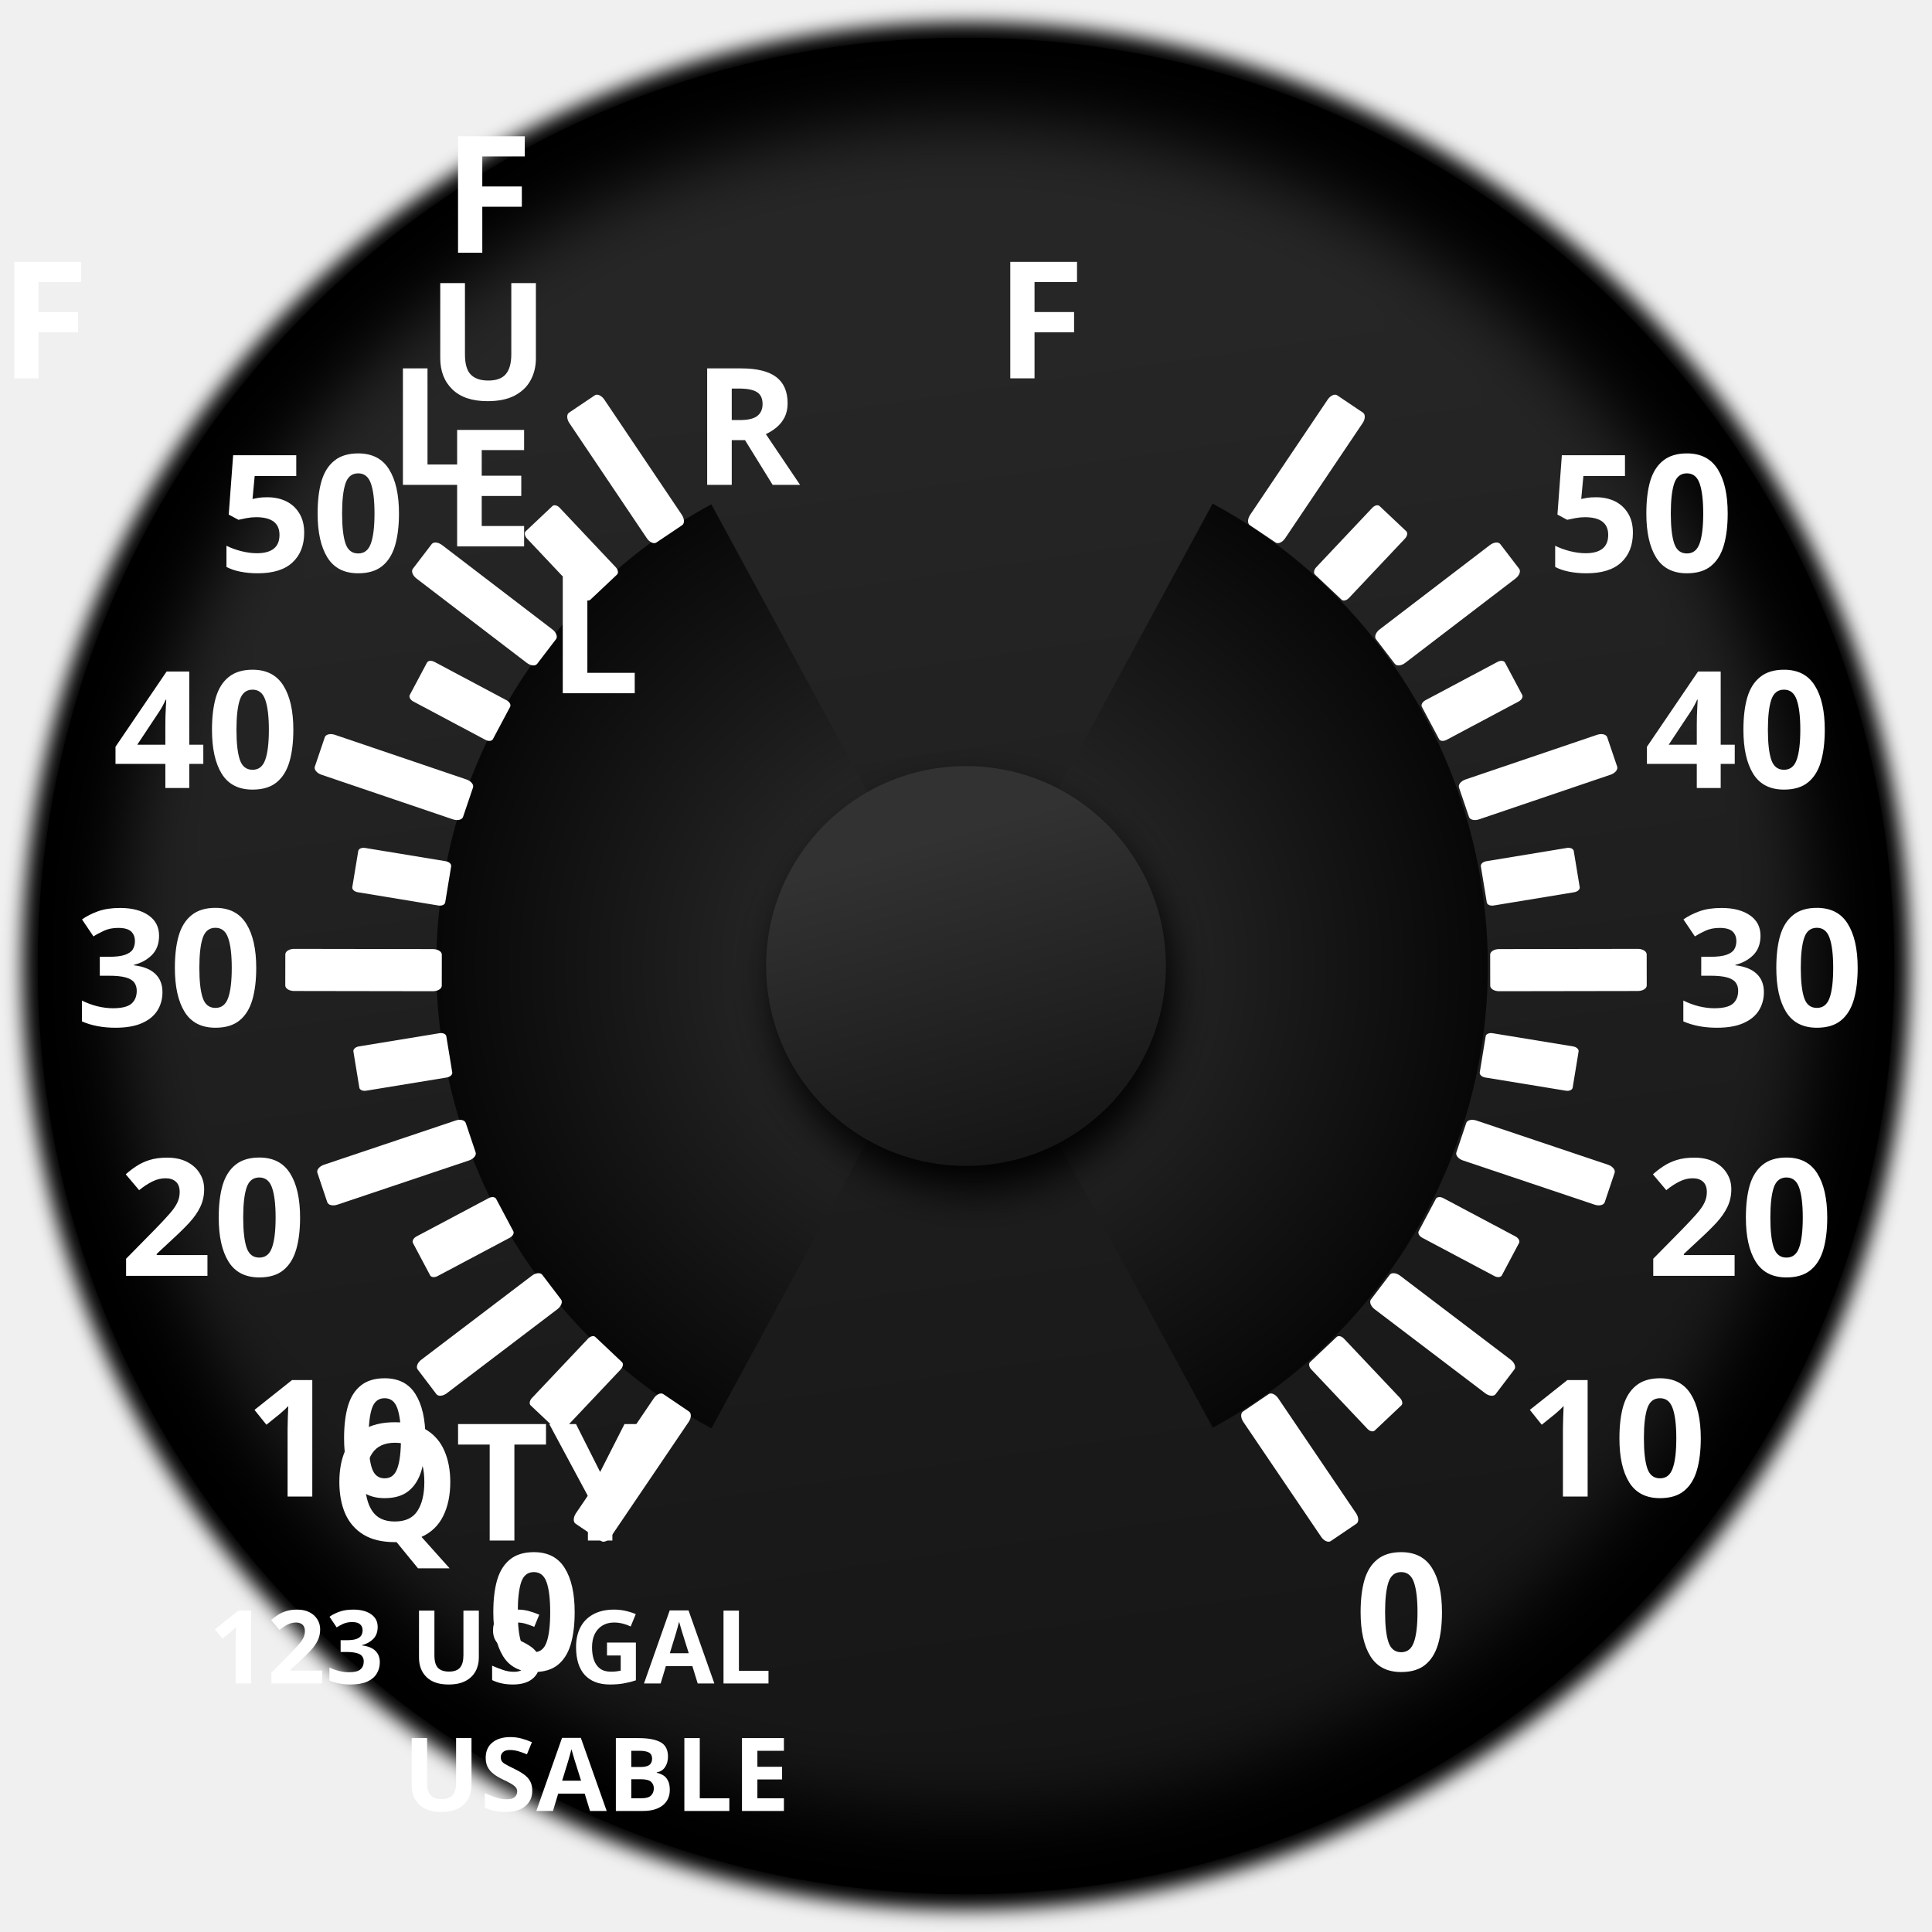
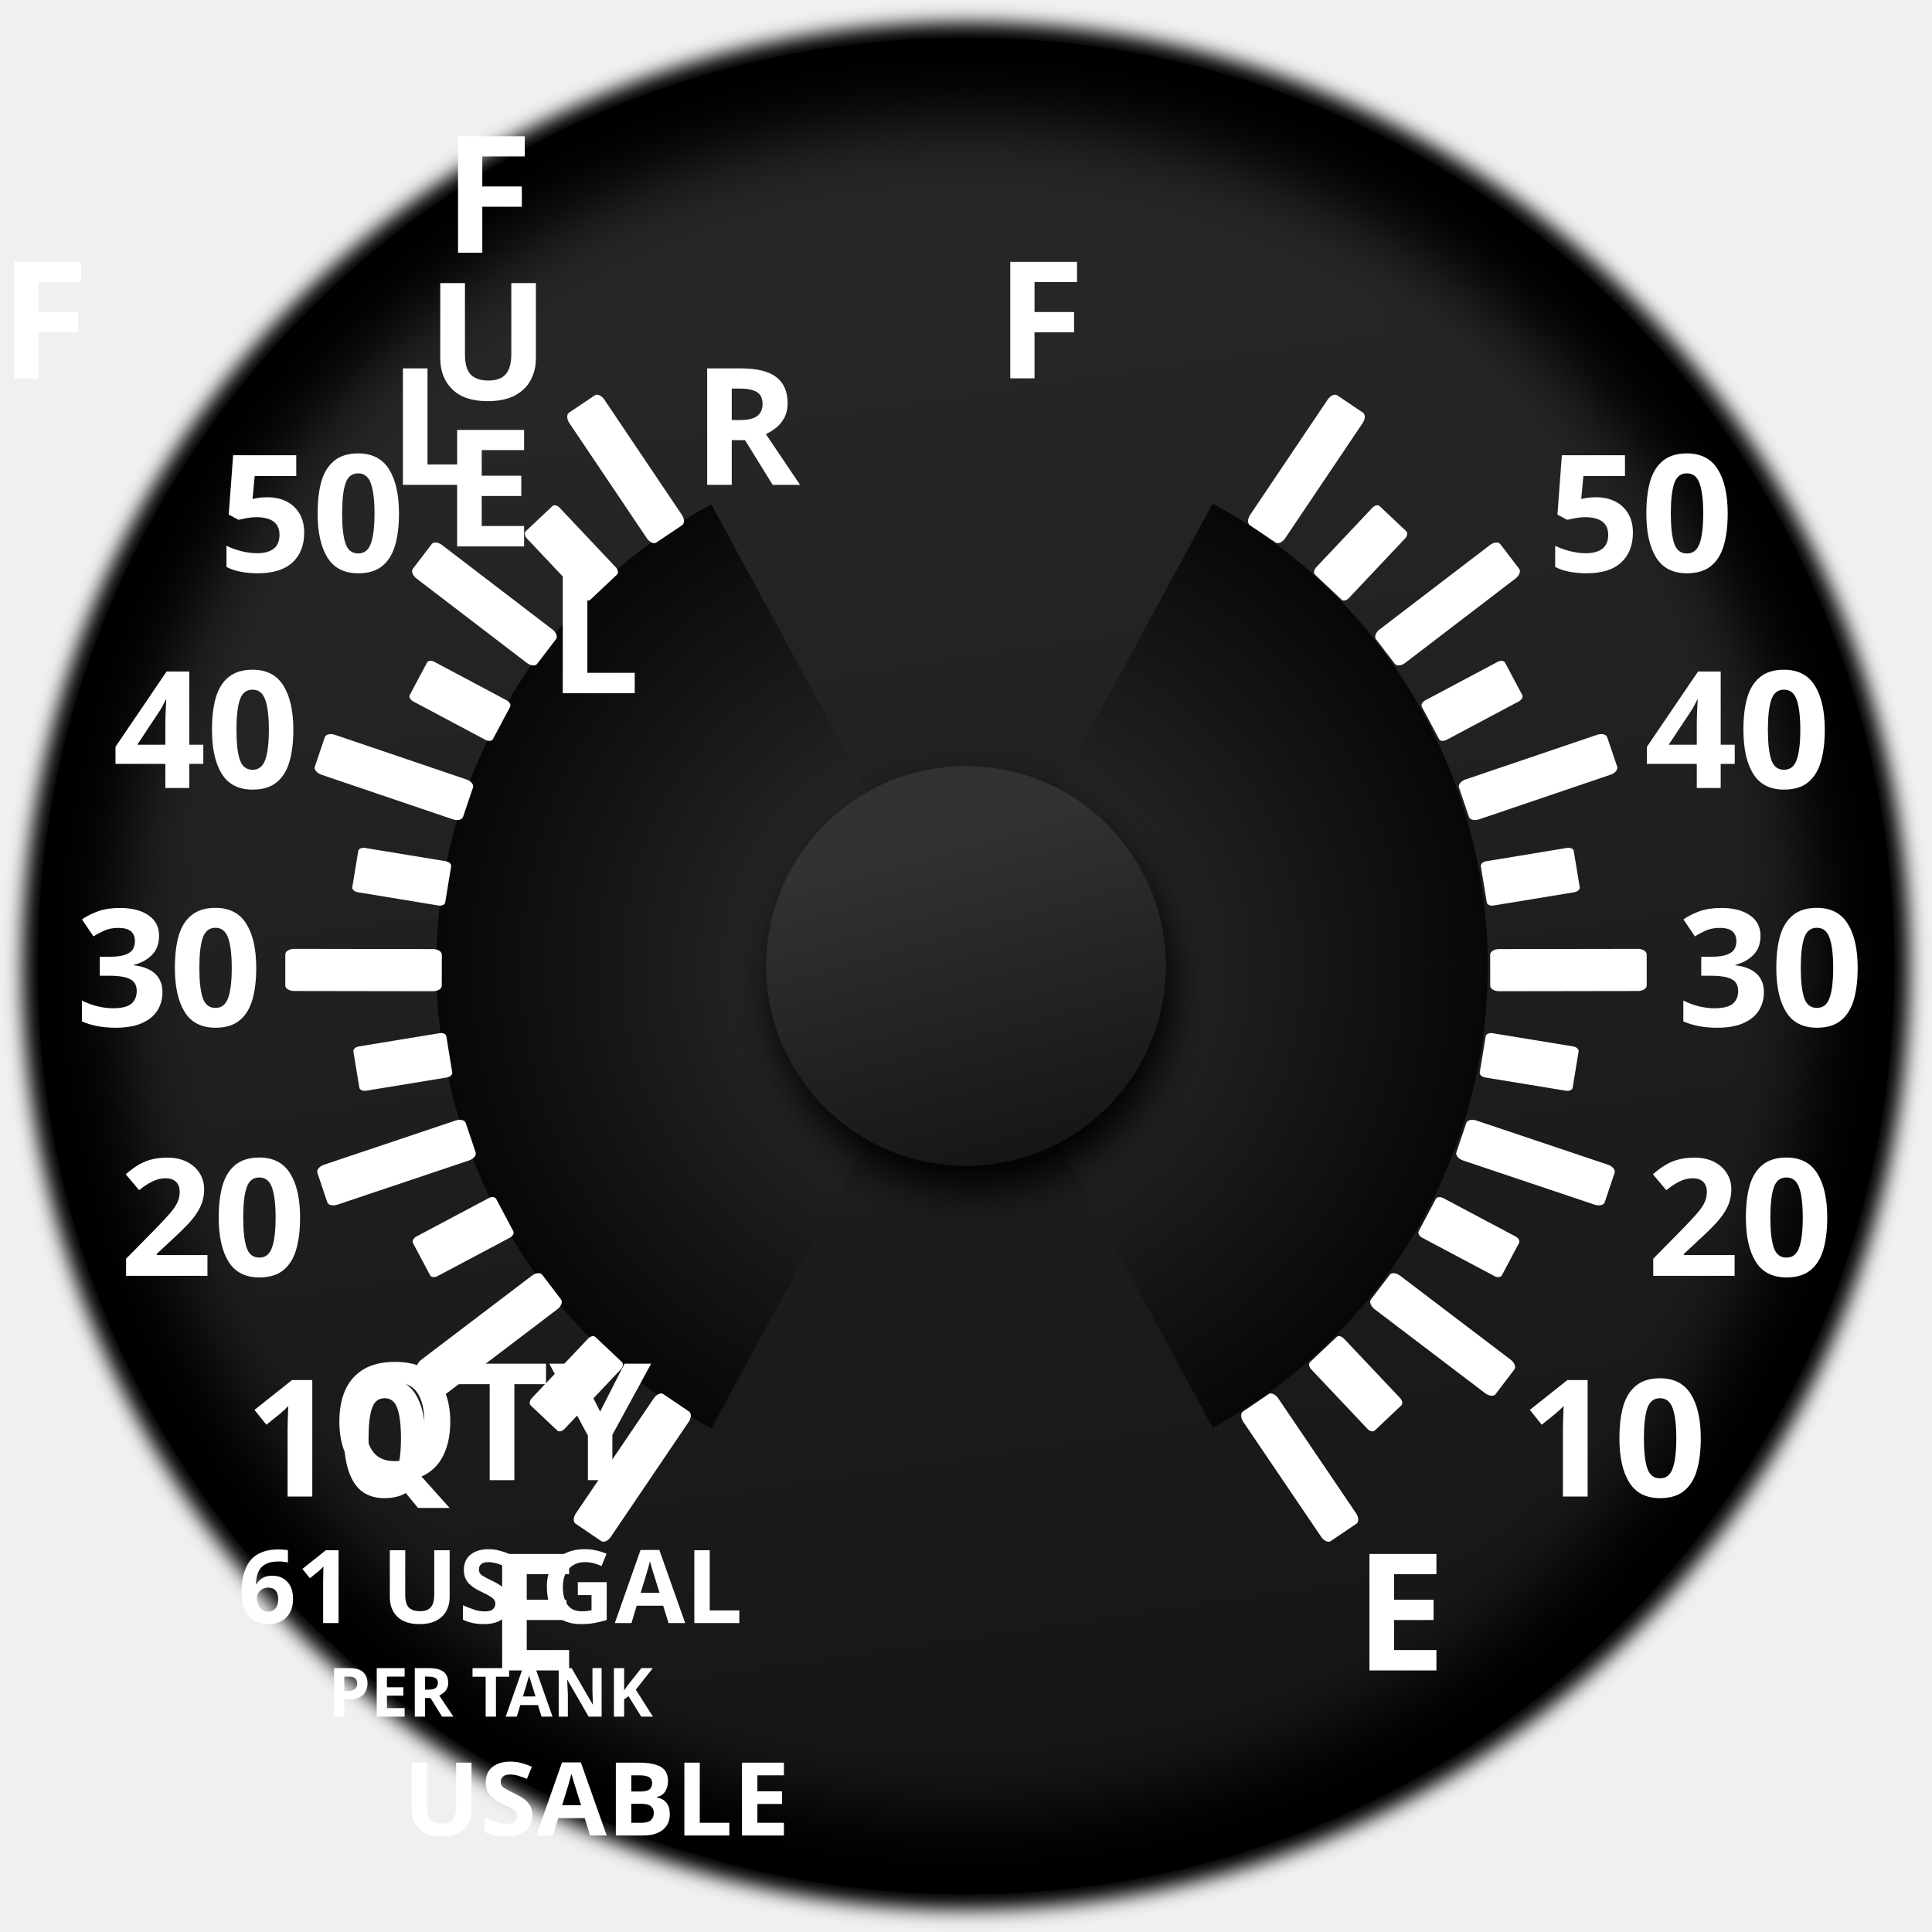
<svg xmlns="http://www.w3.org/2000/svg" xmlns:xlink="http://www.w3.org/1999/xlink" width="256" height="256" id="svg2" version="1.1">
  <defs id="defs4">
    <linearGradient id="linearGradient4372">
      <stop id="stop4374" offset="0" style="stop-color:#363636;stop-opacity:1" />
      <stop id="stop4376" offset="1" style="stop-color:#070707;stop-opacity:1" />
    </linearGradient>
    <linearGradient id="linearGradient4362">
      <stop id="stop4364" offset="0" style="stop-color:#262626;stop-opacity:1" />
      <stop id="stop4366" offset="1" style="stop-color:#151515;stop-opacity:1" />
    </linearGradient>
    <linearGradient id="linearGradient4356">
      <stop style="stop-color:#323232;stop-opacity:1" offset="0" id="stop4358" />
      <stop style="stop-color:#131313;stop-opacity:1" offset="1" id="stop4360" />
    </linearGradient>
    <filter id="filter4574" width="1.5" height="1.5" x="-0.25" y="-0.25" color-interpolation-filters="sRGB">
      <feGaussianBlur id="feGaussianBlur4576" in="SourceAlpha" stdDeviation="22" result="blur" />
      <feColorMatrix id="feColorMatrix4578" result="bluralpha" type="matrix" values="1 0 0 0 0 0 1 0 0 0 0 0 1 0 0 0 0 0 1 0 " />
      <feOffset id="feOffset4580" in="bluralpha" dx="6" dy="10" result="offsetBlur" />
      <feMerge id="feMerge4582">
        <feMergeNode id="feMergeNode4584" in="offsetBlur" />
        <feMergeNode id="feMergeNode4586" in="SourceGraphic" />
      </feMerge>
    </filter>
    <radialGradient xlink:href="#linearGradient4372" id="radialGradient4645" gradientUnits="userSpaceOnUse" gradientTransform="matrix(1,0,0,0.9999308,0,-0.01876641)" cx="275.927" cy="-271.357" fx="275.927" fy="-271.357" r="90.052" />
    <filter id="filter4662" x="-0.12" width="1.24" y="-0.12" height="1.24" color-interpolation-filters="sRGB">
      <feGaussianBlur stdDeviation="9.004" id="feGaussianBlur4664" />
    </filter>
    <linearGradient xlink:href="#linearGradient4362" id="linearGradient4742" gradientUnits="userSpaceOnUse" gradientTransform="matrix(0.9890157,0,0,0.9890157,161.2734,-366.9386)" x1="113.082" y1="30.491" x2="136.554" y2="189.81" />
    <filter id="filter4754" color-interpolation-filters="sRGB">
      <feGaussianBlur stdDeviation="3.602" id="feGaussianBlur4756" />
    </filter>
    <linearGradient xlink:href="#linearGradient4356" id="linearGradient4760" gradientUnits="userSpaceOnUse" x1="253.062" y1="-326.893" x2="297.159" y2="-170.103" />
    <linearGradient xlink:href="#linearGradient4362" id="linearGradient4838" gradientUnits="userSpaceOnUse" gradientTransform="matrix(0.9890157,0,0,0.9890157,161.2734,-366.9386)" x1="113.082" y1="30.491" x2="136.554" y2="189.81" />
    <radialGradient xlink:href="#linearGradient4372" id="radialGradient4840" gradientUnits="userSpaceOnUse" gradientTransform="matrix(1,0,0,0.9999308,0,-0.01876641)" cx="275.927" cy="-271.357" fx="275.927" fy="-271.357" r="90.052" />
    <linearGradient xlink:href="#linearGradient4356" id="linearGradient4842" gradientUnits="userSpaceOnUse" x1="253.062" y1="-326.893" x2="297.159" y2="-170.103" />
    <filter id="filter4942" width="1.5" height="1.5" x="-0.25" y="-0.25" color-interpolation-filters="sRGB">
      <feGaussianBlur id="feGaussianBlur4944" in="SourceAlpha" stdDeviation="2" result="blur" />
      <feColorMatrix id="feColorMatrix4946" result="bluralpha" type="matrix" values="1 0 0 0 0 0 1 0 0 0 0 0 1 0 0 0 0 0 1 0 " />
      <feOffset id="feOffset4948" in="bluralpha" dx="0" dy="0" result="offsetBlur" />
      <feMerge id="feMerge4950">
        <feMergeNode id="feMergeNode4952" in="offsetBlur" />
        <feMergeNode id="feMergeNode4954" in="SourceGraphic" />
      </feMerge>
    </filter>
    <filter id="filter3871">
      <feGaussianBlur stdDeviation="0.9" id="feGaussianBlur3873" />
    </filter>
    <clipPath clipPathUnits="userSpaceOnUse" id="clipPath3214">
      <rect style="fill:none;stroke:none" id="rect3216" width="208.13" height="194.081" x="-29.659" y="836.948" rx="0.894" ry="0.591" />
    </clipPath>
    <clipPath clipPathUnits="userSpaceOnUse" id="clipPath3257">
      <rect ry="0.591" rx="0.894" y="836.948" x="-29.659" height="194.081" width="208.13" id="rect3259" style="fill:#ffffff;stroke:none" />
    </clipPath>
    <radialGradient xlink:href="#linearGradient4372" id="radialGradient3111" gradientUnits="userSpaceOnUse" gradientTransform="matrix(1,0,0,0.9999308,0,-0.01876641)" cx="275.927" cy="-271.357" fx="275.927" fy="-271.357" r="90.052" />
  </defs>
  <g id="layer1" transform="translate(-3.4476662e-8,995.6378)" />
  <g id="layer2" style="display:inline" transform="translate(-3.4476662e-8,995.6378)" />
  <g id="layer3" style="display:inline" transform="translate(-3.4476662e-8,995.6378)">
    <text xml:space="preserve" style="font-size:56.239px;font-style:normal;font-weight:normal;line-height:125%;letter-spacing:0px;word-spacing:0px;fill:#ffffff;fill-opacity:1;stroke:none;font-family:Sans" x="68.742" y="-185.959" id="text4150">
      <tspan x="68.742" y="-185.959" style="font-size:19.684px;font-style:normal;font-variant:normal;font-weight:bold;font-stretch:normal;fill:#ffffff;font-family:Droid Sans;-inkscape-font-specification:Droid Sans Bold" id="tspan4152" />
    </text>
    <g id="face-mp" transform="matrix(0.9609375,0,0,0.9609373,5.000009,-1755.892)">
      <path style="fill:#000000;fill-opacity:1;stroke:none;filter:url(#filter3871)" id="path5019" d="m 365.967,-271.363 c 0,49.727 -40.312,90.039 -90.039,90.039 -49.727,0 -90.039,-40.312 -90.039,-90.039 0,-49.727 40.312,-90.039 90.039,-90.039 49.727,0 90.039,40.312 90.039,90.039 z" transform="matrix(1.444714,0,0,1.444715,-270.6363,1316.405)" />
      <path transform="matrix(1.421599,0,0,1.421599,-264.2581,1310.132)" d="m 365.967,-271.363 c 0,49.727 -40.312,90.039 -90.039,90.039 -49.727,0 -90.039,-40.312 -90.039,-90.039 0,-49.727 40.312,-90.039 90.039,-90.039 49.727,0 90.039,40.312 90.039,90.039 z" id="path3856" style="fill:#000000;fill-opacity:1;stroke:none" />
      <path style="fill:url(#linearGradient4838);fill-opacity:1;stroke:none;filter:url(#filter4754)" id="path4728" d="m 365.967,-271.363 c 0,49.727 -40.312,90.039 -90.039,90.039 -49.727,0 -90.039,-40.312 -90.039,-90.039 0,-49.727 40.312,-90.039 90.039,-90.039 49.727,0 90.039,40.312 90.039,90.039 z" transform="matrix(1.297079,0,0,1.297079,-229.8997,1276.342)" />
      <g id="g3113">
        <path transform="matrix(0.6688618,-0.4480089,0.4480087,0.6688618,64.46654,1229.527)" d="m 196.22,-229.484 c -23.129,-44.021 -6.193,-98.457 37.828,-121.586 15.433,-8.108 32.887,-11.562 50.245,-9.943 l -8.366,89.65 z" id="path3858" style="fill:url(#radialGradient4840);fill-opacity:1;stroke:none" />
        <path style="fill:url(#radialGradient3111);fill-opacity:1;stroke:none" id="path3109" d="m 196.22,-229.484 c -23.129,-44.021 -6.193,-98.457 37.828,-121.586 15.433,-8.108 32.887,-11.562 50.245,-9.943 l -8.366,89.65 z" transform="matrix(-0.6688618,0.4480089,-0.4480087,-0.6688618,190.4437,619.1971)" />
      </g>
      <text id="text3897" y="826.012" x="127.9" style="font-size:56.239px;font-style:normal;font-weight:normal;line-height:90%;letter-spacing:0px;word-spacing:0px;fill:#ffffff;fill-opacity:1;stroke:none;font-family:Sans" xml:space="preserve">
        <tspan style="font-size:22.496px;font-style:normal;font-variant:normal;font-weight:bold;font-stretch:normal;text-align:center;line-height:90%;text-anchor:middle;fill:#ffffff;font-family:Droid Sans;-inkscape-font-specification:Droid Sans Bold" y="826.012" x="127.9" id="tspan3899">F</tspan>
        <tspan style="font-size:22.496px;font-style:normal;font-variant:normal;font-weight:bold;font-stretch:normal;text-align:center;line-height:90%;text-anchor:middle;fill:#ffffff;font-family:Droid Sans;-inkscape-font-specification:Droid Sans Bold" y="846.259" x="127.9" id="tspan3587">U</tspan>
        <tspan style="font-size:22.496px;font-style:normal;font-variant:normal;font-weight:bold;font-stretch:normal;text-align:center;line-height:90%;text-anchor:middle;fill:#ffffff;font-family:Droid Sans;-inkscape-font-specification:Droid Sans Bold" y="866.505" x="127.9" id="tspan3589">E</tspan>
        <tspan id="tspan3901" style="font-size:22.496px;font-style:normal;font-variant:normal;font-weight:bold;font-stretch:normal;text-align:center;line-height:90%;text-anchor:middle;fill:#ffffff;font-family:Droid Sans;-inkscape-font-specification:Droid Sans Bold" y="886.751" x="127.9">L</tspan>
      </text>
      <path style="fill:#000000;fill-opacity:1;stroke:none;filter:url(#filter4662)" id="path4650" d="m 365.967,-271.363 c 0,49.727 -40.312,90.039 -90.039,90.039 -49.727,0 -90.039,-40.312 -90.039,-90.039 0,-49.727 40.312,-90.039 90.039,-90.039 49.727,0 90.039,40.312 90.039,90.039 z" transform="matrix(0.3061417,0,0,0.3061417,44.52716,1010.688)" />
      <path transform="matrix(0.3061417,0,0,0.3061417,43.52716,1007.438)" d="m 365.967,-271.363 c 0,49.727 -40.312,90.039 -90.039,90.039 -49.727,0 -90.039,-40.312 -90.039,-90.039 0,-49.727 40.312,-90.039 90.039,-90.039 49.727,0 90.039,40.312 90.039,90.039 z" id="path3868" style="fill:url(#linearGradient4842);fill-opacity:1;stroke:none" />
-       <text xml:space="preserve" style="font-size:56.239px;font-style:normal;font-weight:normal;line-height:125%;letter-spacing:0px;word-spacing:0px;fill:#ffffff;fill-opacity:1;stroke:none;font-family:Sans" x="128.223" y="1003.586" id="text3911">
-         <tspan id="tspan3913" x="128.223" y="1003.586" style="font-size:22.496px;font-style:normal;font-variant:normal;font-weight:bold;font-stretch:normal;text-align:center;text-anchor:middle;fill:#ffffff;font-family:Droid Sans;-inkscape-font-specification:Droid Sans Bold">QTY</tspan>
-         <tspan x="128.223" y="1023.297" style="font-size:14.06px;font-style:normal;font-variant:normal;font-weight:bold;font-stretch:normal;text-align:center;text-anchor:middle;fill:#ffffff;font-family:Droid Sans;-inkscape-font-specification:Droid Sans Bold" id="tspan3915">123 US GAL</tspan>
-         <tspan x="128.223" y="1040.872" style="font-size:14.06px;font-style:normal;font-variant:normal;font-weight:bold;font-stretch:normal;text-align:center;text-anchor:middle;fill:#ffffff;font-family:Droid Sans;-inkscape-font-specification:Droid Sans Bold" id="tspan3626">USABLE</tspan>
+       <text xml:space="preserve" style="font-size:56.239px;font-style:normal;font-weight:normal;line-height:125%;letter-spacing:0px;word-spacing:0px;fill:#ffffff;fill-opacity:1;stroke:none;font-family:Sans" x="128.223" y="995.261" id="text3911">
+         <tspan id="tspan3913" x="128.223" y="995.261" style="font-size:22.496px;font-style:normal;font-variant:normal;font-weight:bold;font-stretch:normal;text-align:center;text-anchor:middle;fill:#ffffff;font-family:Droid Sans;-inkscape-font-specification:Droid Sans Bold">QTY</tspan>
+         <tspan x="128.223" y="1014.972" style="font-size:14.06px;font-style:normal;font-variant:normal;font-weight:bold;font-stretch:normal;text-align:center;text-anchor:middle;fill:#ffffff;font-family:Droid Sans;-inkscape-font-specification:Droid Sans Bold" id="tspan3915">61 US GAL</tspan>
+         <tspan x="128.223" y="1027.868" style="font-size:9.366px;font-style:normal;font-variant:normal;font-weight:bold;font-stretch:normal;text-align:center;text-anchor:middle;fill:#ffffff;font-family:Droid Sans;-inkscape-font-specification:Droid Sans Bold" id="tspan3110">PER TANK</tspan>
+         <tspan x="128.223" y="1044.254" style="font-size:14.06px;font-style:normal;font-variant:normal;font-weight:bold;font-stretch:normal;text-align:center;text-anchor:middle;fill:#ffffff;font-family:Droid Sans;-inkscape-font-specification:Droid Sans Bold" id="tspan3626">USABLE</tspan>
      </text>
      <text xml:space="preserve" style="font-size:56.239px;font-style:normal;font-weight:normal;line-height:86%;letter-spacing:0px;word-spacing:0px;fill:#ffffff;fill-opacity:1;stroke:none;font-family:Sans" x="127.9" y="858.02" id="text3595">
        <tspan x="127.9" y="858.02" style="font-size:22.496px;font-style:normal;font-variant:normal;font-weight:bold;font-stretch:normal;text-align:center;line-height:86%;text-anchor:middle;fill:#ffffff;font-family:Droid Sans;-inkscape-font-specification:Droid Sans Bold" id="tspan3603">L     R</tspan>
      </text>
      <g id="g3628">
        <text xml:space="preserve" style="font-size:56.239px;font-style:normal;font-weight:normal;line-height:125%;letter-spacing:0px;word-spacing:0px;fill:#ffffff;fill-opacity:1;stroke:none;font-family:Sans" x="62.006" y="1021.502" id="text4134">
-           <tspan x="62.006" y="1021.502" style="font-size:22.496px;font-style:normal;font-variant:normal;font-weight:bold;font-stretch:normal;fill:#ffffff;font-family:Droid Sans;-inkscape-font-specification:Droid Sans Bold" id="tspan4136">0</tspan>
+           <tspan x="62.006" y="1021.502" style="font-size:22.496px;font-style:normal;font-variant:normal;font-weight:bold;font-stretch:normal;fill:#ffffff;font-family:Droid Sans;-inkscape-font-specification:Droid Sans Bold" id="tspan4136">E</tspan>
        </text>
        <text id="text3959" y="997.523" x="28.562" style="font-size:56.239px;font-style:normal;font-weight:normal;line-height:125%;letter-spacing:0px;word-spacing:0px;fill:#ffffff;fill-opacity:1;stroke:none;font-family:Sans" xml:space="preserve">
          <tspan id="tspan3961" style="font-size:22.496px;font-style:normal;font-variant:normal;font-weight:bold;font-stretch:normal;fill:#ffffff;font-family:Droid Sans;-inkscape-font-specification:Droid Sans Bold" y="997.523" x="28.562">10</tspan>
        </text>
        <rect ry="0.762" rx="1.22" y="-627.946" x="765.833" height="5.808" width="21.581" id="rect4222" style="fill:#ffffff;fill-opacity:1;stroke:none" transform="matrix(-0.5607914,0.8279571,-0.8279571,-0.5607915,0,0)" />
        <rect transform="matrix(-0.6867467,0.7268968,-0.7268967,-0.6867469,0,0)" ry="0.568" rx="0.859" y="-731.439" x="656.295" height="6.19" width="12.984" id="rect4232" style="fill:#ffffff;fill-opacity:1;stroke:none" />
        <text xml:space="preserve" style="font-size:56.239px;font-style:normal;font-weight:normal;text-align:center;line-height:125%;letter-spacing:0px;word-spacing:0px;text-anchor:middle;fill:#ffffff;fill-opacity:1;stroke:none;font-family:Sans" x="66.713" y="843.33" id="text4240">
          <tspan x="66.713" y="843.33" style="font-size:22.496px;font-style:normal;font-variant:normal;font-weight:bold;font-stretch:normal;text-align:center;text-anchor:middle;fill:#ffffff;font-family:Droid Sans;-inkscape-font-specification:Droid Sans Bold" id="tspan4242">F</tspan>
        </text>
        <rect transform="matrix(-0.796219,0.6050085,-0.6050084,-0.7962191,0,0)" style="fill:#ffffff;fill-opacity:1;stroke:none" id="rect3885" width="21.581" height="5.808" x="529.613" y="-817.029" rx="1.22" ry="0.762" />
        <rect ry="0.762" rx="1.22" y="-920.594" x="245.312" height="5.808" width="21.581" id="rect3887" style="fill:#ffffff;fill-opacity:1;stroke:none" transform="matrix(-0.9479383,0.3184539,-0.3184539,-0.9479383,0,0)" />
        <rect transform="matrix(-0.9999988,-0.00158046,0.00158032,-0.9999988,0,0)" style="fill:#ffffff;fill-opacity:1;stroke:none" id="rect3889" width="21.581" height="5.808" x="-57.179" y="-927.752" rx="1.22" ry="0.762" />
        <rect ry="0.762" rx="1.22" y="-837.752" x="-346.06" height="5.808" width="21.581" id="rect3891" style="fill:#ffffff;fill-opacity:1;stroke:none" transform="matrix(-0.946927,-0.3214487,0.3214484,-0.9469271,0,0)" />
        <rect transform="matrix(-0.7943027,-0.6075222,0.607522,-0.7943029,0,0)" style="fill:#ffffff;fill-opacity:1;stroke:none" id="rect3893" width="21.581" height="5.808" x="-590.959" y="-660.054" rx="1.22" ry="0.762" />
        <rect ry="0.762" rx="1.22" y="-413.341" x="-766.131" height="5.808" width="21.581" id="rect3895" style="fill:#ffffff;fill-opacity:1;stroke:none" transform="matrix(-0.5581715,-0.8297256,0.8297254,-0.5581718,0,0)" />
        <rect style="fill:#ffffff;fill-opacity:1;stroke:none" id="rect3897" width="12.984" height="6.19" x="392.72" y="-880.035" rx="0.859" ry="0.568" transform="matrix(-0.8832189,0.4689608,-0.4689607,-0.883219,0,0)" />
        <rect transform="matrix(-0.9868364,0.161722,-0.161722,-0.9868364,0,0)" ry="0.568" rx="0.859" y="-936.488" x="95.457" height="6.19" width="12.984" id="rect3899" style="fill:#ffffff;fill-opacity:1;stroke:none" />
        <rect style="fill:#ffffff;fill-opacity:1;stroke:none" id="rect3901" width="12.984" height="6.19" x="-204.242" y="-894.864" rx="0.859" ry="0.568" transform="matrix(-0.9867054,-0.1625191,0.1625189,-0.9867054,0,0)" />
        <rect transform="matrix(-0.8828398,-0.4696742,0.4696739,-0.88284,0,0)" ry="0.568" rx="0.859" y="-759.539" x="-474.87" height="6.19" width="12.984" id="rect3903" style="fill:#ffffff;fill-opacity:1;stroke:none" />
        <rect style="fill:#ffffff;fill-opacity:1;stroke:none" id="rect3905" width="12.984" height="6.19" x="-687.974" y="-544.739" rx="0.859" ry="0.568" transform="matrix(-0.6861593,-0.7274513,0.7274511,-0.6861596,0,0)" />
        <text xml:space="preserve" style="font-size:56.239px;font-style:normal;font-weight:normal;line-height:125%;letter-spacing:0px;word-spacing:0px;fill:#ffffff;fill-opacity:1;stroke:none;font-family:Sans" x="11.277" y="967.086" id="text3907">
          <tspan x="11.277" y="967.086" style="font-size:22.496px;font-style:normal;font-variant:normal;font-weight:bold;font-stretch:normal;fill:#ffffff;font-family:Droid Sans;-inkscape-font-specification:Droid Sans Bold" id="tspan3909">20</tspan>
        </text>
        <text id="text3614" y="932.656" x="5.232" style="font-size:56.239px;font-style:normal;font-weight:normal;line-height:125%;letter-spacing:0px;word-spacing:0px;fill:#ffffff;fill-opacity:1;stroke:none;font-family:Sans" xml:space="preserve">
          <tspan id="tspan3616" style="font-size:22.496px;font-style:normal;font-variant:normal;font-weight:bold;font-stretch:normal;fill:#ffffff;font-family:Droid Sans;-inkscape-font-specification:Droid Sans Bold" y="932.656" x="5.232">30</tspan>
        </text>
        <text xml:space="preserve" style="font-size:56.239px;font-style:normal;font-weight:normal;line-height:125%;letter-spacing:0px;word-spacing:0px;fill:#ffffff;fill-opacity:1;stroke:none;font-family:Sans" x="10.347" y="899.82" id="text3618">
          <tspan x="10.347" y="899.82" style="font-size:22.496px;font-style:normal;font-variant:normal;font-weight:bold;font-stretch:normal;fill:#ffffff;font-family:Droid Sans;-inkscape-font-specification:Droid Sans Bold" id="tspan3620">40</tspan>
        </text>
        <text id="text3622" y="869.995" x="24.916" style="font-size:56.239px;font-style:normal;font-weight:normal;line-height:125%;letter-spacing:0px;word-spacing:0px;fill:#ffffff;fill-opacity:1;stroke:none;font-family:Sans" xml:space="preserve">
          <tspan id="tspan3624" style="font-size:22.496px;font-style:normal;font-variant:normal;font-weight:bold;font-stretch:normal;fill:#ffffff;font-family:Droid Sans;-inkscape-font-specification:Droid Sans Bold" y="869.995" x="24.916">50</tspan>
        </text>
      </g>
      <text xml:space="preserve" style="font-size:56.239px;font-style:normal;font-weight:normal;line-height:125%;letter-spacing:0px;word-spacing:0px;fill:#ffffff;fill-opacity:1;stroke:none;font-family:Sans" x="181.603" y="1021.502" id="text3659">
-         <tspan x="181.603" y="1021.502" style="font-size:22.496px;font-style:normal;font-variant:normal;font-weight:bold;font-stretch:normal;fill:#ffffff;font-family:Droid Sans;-inkscape-font-specification:Droid Sans Bold" id="tspan3661">0</tspan>
+         <tspan x="181.603" y="1021.502" style="font-size:22.496px;font-style:normal;font-variant:normal;font-weight:bold;font-stretch:normal;fill:#ffffff;font-family:Droid Sans;-inkscape-font-specification:Droid Sans Bold" id="tspan3661">E</tspan>
      </text>
      <text id="text3663" y="997.523" x="204.42" style="font-size:56.239px;font-style:normal;font-weight:normal;line-height:125%;letter-spacing:0px;word-spacing:0px;fill:#ffffff;fill-opacity:1;stroke:none;font-family:Sans" xml:space="preserve">
        <tspan id="tspan3665" style="font-size:22.496px;font-style:normal;font-variant:normal;font-weight:bold;font-stretch:normal;fill:#ffffff;font-family:Droid Sans;-inkscape-font-specification:Droid Sans Bold" y="997.523" x="204.42">10</tspan>
      </text>
      <rect ry="0.762" rx="1.22" y="-415.989" x="909.395" height="5.808" width="21.581" id="rect3667" style="fill:#ffffff;fill-opacity:1;stroke:none" transform="matrix(0.5607914,0.8279571,0.8279571,-0.5607915,0,0)" />
      <rect transform="matrix(0.6867467,0.7268968,0.7268967,-0.6867469,0,0)" ry="0.568" rx="0.859" y="-545.353" x="832.102" height="6.19" width="12.984" id="rect3669" style="fill:#ffffff;fill-opacity:1;stroke:none" />
      <text xml:space="preserve" style="font-size:56.239px;font-style:normal;font-weight:normal;text-align:center;line-height:125%;letter-spacing:0px;word-spacing:0px;text-anchor:middle;fill:#ffffff;fill-opacity:1;stroke:none;font-family:Sans" x="189.427" y="843.33" id="text3671">
        <tspan x="189.427" y="843.33" style="font-size:22.496px;font-style:normal;font-variant:normal;font-weight:bold;font-stretch:normal;text-align:center;text-anchor:middle;fill:#ffffff;font-family:Droid Sans;-inkscape-font-specification:Droid Sans Bold" id="tspan3673">F</tspan>
      </text>
      <rect transform="matrix(0.796219,0.6050085,0.6050084,-0.7962191,0,0)" style="fill:#ffffff;fill-opacity:1;stroke:none" id="rect3675" width="21.581" height="5.808" x="733.445" y="-662.147" rx="1.22" ry="0.762" />
      <rect ry="0.762" rx="1.22" y="-839.07" x="487.985" height="5.808" width="21.581" id="rect3677" style="fill:#ffffff;fill-opacity:1;stroke:none" transform="matrix(0.9479383,0.3184539,0.3184539,-0.9479383,0,0)" />
      <rect transform="matrix(0.9999988,-0.00158046,-0.00158032,-0.9999988,0,0)" style="fill:#ffffff;fill-opacity:1;stroke:none" id="rect3679" width="21.581" height="5.808" x="198.821" y="-928.157" rx="1.22" ry="0.762" />
      <rect ry="0.762" rx="1.22" y="-920.042" x="-103.646" height="5.808" width="21.581" id="rect3681" style="fill:#ffffff;fill-opacity:1;stroke:none" transform="matrix(0.946927,-0.3214487,-0.3214484,-0.9469271,0,0)" />
      <rect transform="matrix(0.7943027,-0.6075222,-0.607522,-0.7943029,0,0)" style="fill:#ffffff;fill-opacity:1;stroke:none" id="rect3683" width="21.581" height="5.808" x="-387.618" y="-815.58" rx="1.22" ry="0.762" />
      <rect ry="0.762" rx="1.22" y="-625.751" x="-623.239" height="5.808" width="21.581" id="rect3685" style="fill:#ffffff;fill-opacity:1;stroke:none" transform="matrix(0.5581715,-0.8297256,-0.8297254,-0.5581718,0,0)" />
      <rect style="fill:#ffffff;fill-opacity:1;stroke:none" id="rect3687" width="12.984" height="6.19" x="618.824" y="-759.981" rx="0.859" ry="0.568" transform="matrix(0.8832189,0.4689608,0.4689607,-0.883219,0,0)" />
      <rect transform="matrix(0.9868364,0.161722,0.161722,-0.9868364,0,0)" ry="0.568" rx="0.859" y="-895.087" x="348.087" height="6.19" width="12.984" id="rect3689" style="fill:#ffffff;fill-opacity:1;stroke:none" />
      <rect style="fill:#ffffff;fill-opacity:1;stroke:none" id="rect3691" width="12.984" height="6.19" x="48.355" y="-936.469" rx="0.859" ry="0.568" transform="matrix(0.9867054,-0.1625191,-0.1625189,-0.9867054,0,0)" />
      <rect transform="matrix(0.8828398,-0.4696742,-0.4696739,-0.88284,0,0)" ry="0.568" rx="0.859" y="-879.775" x="-248.863" height="6.19" width="12.984" id="rect3693" style="fill:#ffffff;fill-opacity:1;stroke:none" />
      <rect style="fill:#ffffff;fill-opacity:1;stroke:none" id="rect3695" width="12.984" height="6.19" x="-512.317" y="-730.967" rx="0.859" ry="0.568" transform="matrix(0.6861593,-0.7274513,-0.7274511,-0.6861596,0,0)" />
      <text xml:space="preserve" style="font-size:56.239px;font-style:normal;font-weight:normal;line-height:125%;letter-spacing:0px;word-spacing:0px;fill:#ffffff;fill-opacity:1;stroke:none;font-family:Sans" x="221.859" y="967.086" id="text3697">
        <tspan x="221.859" y="967.086" style="font-size:22.496px;font-style:normal;font-variant:normal;font-weight:bold;font-stretch:normal;fill:#ffffff;font-family:Droid Sans;-inkscape-font-specification:Droid Sans Bold" id="tspan3699">20</tspan>
      </text>
      <text id="text3701" y="932.656" x="226.053" style="font-size:56.239px;font-style:normal;font-weight:normal;line-height:125%;letter-spacing:0px;word-spacing:0px;fill:#ffffff;fill-opacity:1;stroke:none;font-family:Sans" xml:space="preserve">
        <tspan id="tspan3703" style="font-size:22.496px;font-style:normal;font-variant:normal;font-weight:bold;font-stretch:normal;fill:#ffffff;font-family:Droid Sans;-inkscape-font-specification:Droid Sans Bold" y="932.656" x="226.053">30</tspan>
      </text>
      <text xml:space="preserve" style="font-size:56.239px;font-style:normal;font-weight:normal;line-height:125%;letter-spacing:0px;word-spacing:0px;fill:#ffffff;fill-opacity:1;stroke:none;font-family:Sans" x="221.521" y="899.82" id="text3705">
        <tspan x="221.521" y="899.82" style="font-size:22.496px;font-style:normal;font-variant:normal;font-weight:bold;font-stretch:normal;fill:#ffffff;font-family:Droid Sans;-inkscape-font-specification:Droid Sans Bold" id="tspan3707">40</tspan>
      </text>
      <text id="text3709" y="869.995" x="208.132" style="font-size:56.239px;font-style:normal;font-weight:normal;line-height:125%;letter-spacing:0px;word-spacing:0px;fill:#ffffff;fill-opacity:1;stroke:none;font-family:Sans" xml:space="preserve">
        <tspan id="tspan3711" style="font-size:22.496px;font-style:normal;font-variant:normal;font-weight:bold;font-stretch:normal;fill:#ffffff;font-family:Droid Sans;-inkscape-font-specification:Droid Sans Bold" y="869.995" x="208.132">50</tspan>
      </text>
    </g>
  </g>
</svg>
